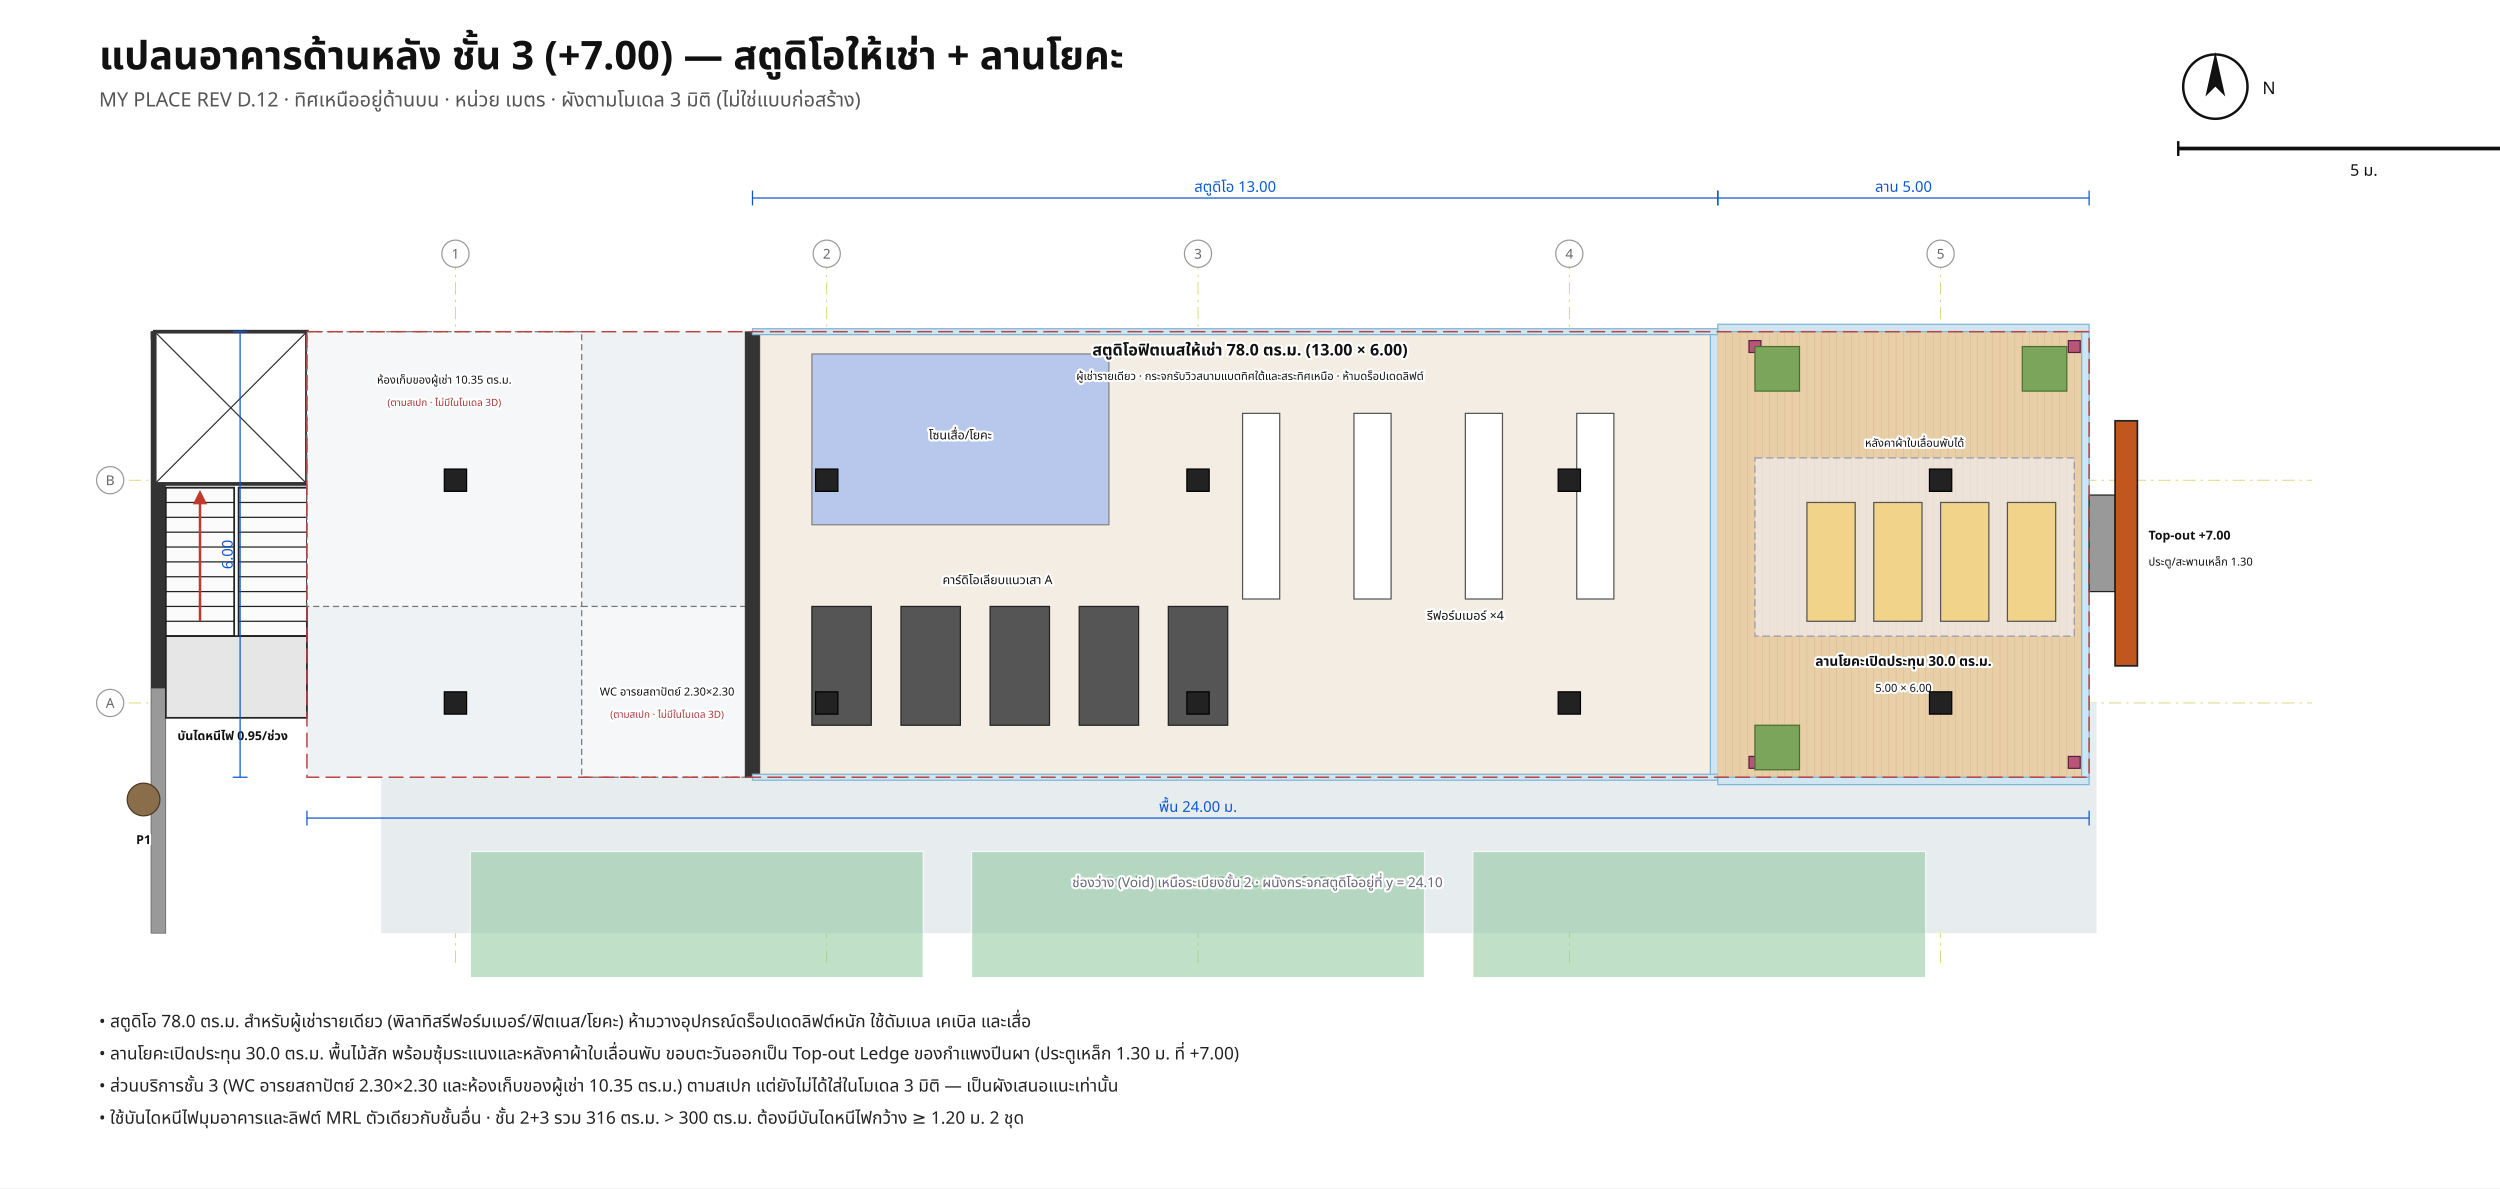
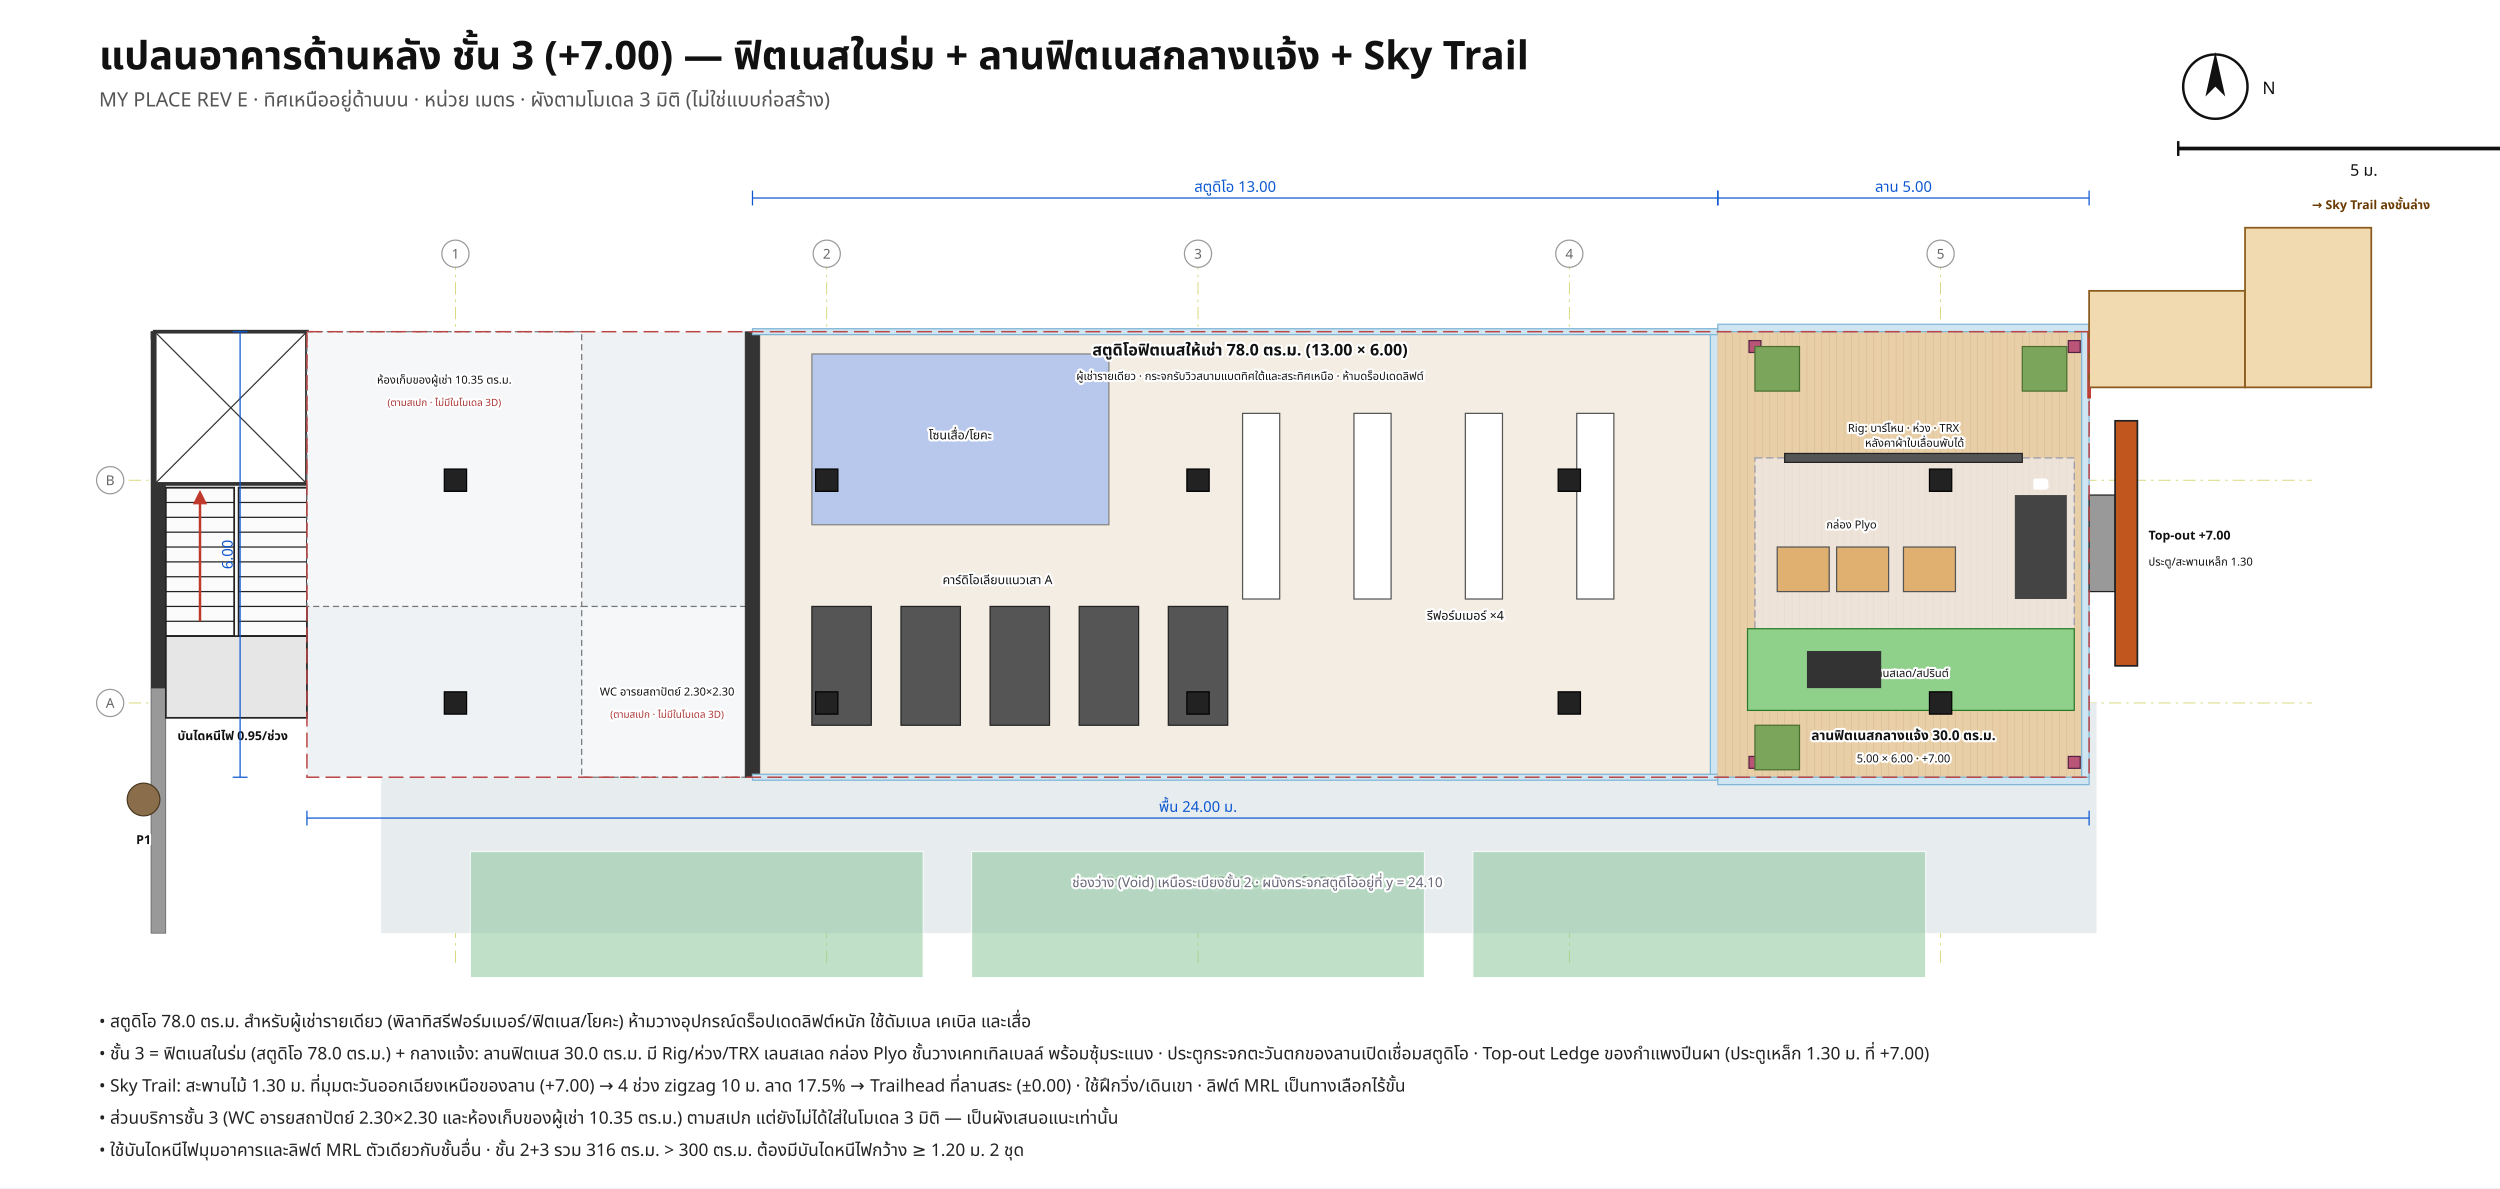
<svg xmlns="http://www.w3.org/2000/svg" width="2020" height="960" viewBox="0 0 2020 960" font-family="Loma, 'Noto Sans Thai', sans-serif">
  <rect width="100%" height="100%" fill="#fff" />
-   <text x="80" y="56" font-size="32" font-weight="700" fill="#111">แปลนอาคารด้านหลัง ชั้น 3 (+7.00) — สตูดิโอให้เช่า + ลานโยคะ</text>
-   <text x="80" y="86" font-size="16" fill="#555">MY PLACE REV D.12 · ทิศเหนืออยู่ด้านบน · หน่วย เมตร · ผังตามโมเดล 3 มิติ (ไม่ใช่แบบก่อสร้าง)</text>
+   <text x="80" y="56" font-size="32" font-weight="700" fill="#111">แปลนอาคารด้านหลัง ชั้น 3 (+7.00) — ฟิตเนสในร่ม + ลานฟิตเนสกลางแจ้ง + Sky Trail</text>
+   <text x="80" y="86" font-size="16" fill="#555">MY PLACE REV E · ทิศเหนืออยู่ด้านบน · หน่วย เมตร · ผังตามโมเดล 3 มิติ (ไม่ใช่แบบก่อสร้าง)</text>
  <g transform="translate(1760,30)">
    <circle cx="30" cy="40" r="26" fill="none" stroke="#111" stroke-width="2" />
    <path d="M30,12 L22,48 L30,40 L38,48 Z" fill="#111" />
    <text x="68" y="46" font-size="14" fill="#111">N</text>
  </g>
  <g transform="translate(1760,120)">
    <line x1="0" y1="0" x2="300" y2="0" stroke="#111" stroke-width="3" />
    <line x1="0" y1="-6" x2="0" y2="6" stroke="#111" stroke-width="2" />
    <line x1="300" y1="-6" x2="300" y2="6" stroke="#111" stroke-width="2" />
    <text x="150" y="22" font-size="13" text-anchor="middle" fill="#111">5 ม.</text>
  </g>
  <line x1="368.0" y1="778.0" x2="368.0" y2="214.0" stroke="#cc5" stroke-width="0.6" stroke-dasharray="10 4 2 4" />
  <circle cx="368.0" cy="205.0" r="11" fill="#fff" stroke="#999" />
  <text x="368.0" y="209.0" font-size="11" text-anchor="middle" fill="#666">1</text>
  <line x1="668.0" y1="778.0" x2="668.0" y2="214.0" stroke="#cc5" stroke-width="0.6" stroke-dasharray="10 4 2 4" />
  <circle cx="668.0" cy="205.0" r="11" fill="#fff" stroke="#999" />
  <text x="668.0" y="209.0" font-size="11" text-anchor="middle" fill="#666">2</text>
  <line x1="968.0" y1="778.0" x2="968.0" y2="214.0" stroke="#cc5" stroke-width="0.6" stroke-dasharray="10 4 2 4" />
  <circle cx="968.0" cy="205.0" r="11" fill="#fff" stroke="#999" />
  <text x="968.0" y="209.0" font-size="11" text-anchor="middle" fill="#666">3</text>
  <line x1="1268.0" y1="778.0" x2="1268.0" y2="214.0" stroke="#cc5" stroke-width="0.6" stroke-dasharray="10 4 2 4" />
  <circle cx="1268.0" cy="205.0" r="11" fill="#fff" stroke="#999" />
  <text x="1268.0" y="209.0" font-size="11" text-anchor="middle" fill="#666">4</text>
  <line x1="1568.0" y1="778.0" x2="1568.0" y2="214.0" stroke="#cc5" stroke-width="0.6" stroke-dasharray="10 4 2 4" />
  <circle cx="1568.0" cy="205.0" r="11" fill="#fff" stroke="#999" />
  <text x="1568.0" y="209.0" font-size="11" text-anchor="middle" fill="#666">5</text>
  <line x1="104.0" y1="568.0" x2="1868.0" y2="568.0" stroke="#cc5" stroke-width="0.6" stroke-dasharray="10 4 2 4" />
  <circle cx="89.0" cy="568.0" r="11" fill="#fff" stroke="#999" />
  <text x="89.0" y="572.0" font-size="11" text-anchor="middle" fill="#666">A</text>
  <line x1="104.0" y1="388.0" x2="1868.0" y2="388.0" stroke="#cc5" stroke-width="0.6" stroke-dasharray="10 4 2 4" />
  <circle cx="89.0" cy="388.0" r="11" fill="#fff" stroke="#999" />
  <text x="89.0" y="392.0" font-size="11" text-anchor="middle" fill="#666">B</text>
  <rect x="308.0" y="568.0" width="1386.0" height="186.0" fill="#e7ecef" stroke="none" stroke-width="1" />
  <text paint-order="stroke" stroke="#fff" stroke-width="3.5" stroke-linejoin="round" x="986.0" y="716.8" font-size="12" fill="#667" text-anchor="middle">ทางเดินหลังคอร์ทแบด (2.00 ม.) / คอร์ท B4–B6</text>
  <rect x="380.0" y="688.0" width="366.0" height="102.0" fill="#8cc79b" stroke="#fff" stroke-width="1" opacity="0.55" />
  <rect x="785.0" y="688.0" width="366.0" height="102.0" fill="#8cc79b" stroke="#fff" stroke-width="1" opacity="0.55" />
  <rect x="1190.0" y="688.0" width="366.0" height="102.0" fill="#8cc79b" stroke="#fff" stroke-width="1" opacity="0.55" />
  <rect x="248.0" y="268.0" width="1440.0" height="360.0" fill="#fbfaf7" stroke="none" stroke-width="1" />
  <rect x="248.0" y="268.0" width="360.0" height="360.0" fill="#eef2f5" stroke="none" stroke-width="1" />
  <rect x="122.0" y="268.0" width="12.0" height="288.0" fill="#333" stroke="#333" stroke-width="0.4" />
  <rect x="122.0" y="268.0" width="126.0" height="6.0" fill="#333" stroke="#333" stroke-width="0.4" />
  <rect x="122.0" y="556.0" width="12.0" height="198.0" fill="#999" stroke="#333" stroke-width="0.4" />
  <rect x="134.0" y="274.0" width="114.0" height="306.0" fill="#fbfbfb" stroke="none" stroke-width="1" />
  <line x1="134.0" y1="514.0" x2="189.2" y2="514.0" stroke="#222" stroke-width="1" />
  <line x1="134.0" y1="502.0" x2="189.2" y2="502.0" stroke="#222" stroke-width="1" />
  <line x1="134.0" y1="490.0" x2="189.2" y2="490.0" stroke="#222" stroke-width="1" />
  <line x1="134.0" y1="478.0" x2="189.2" y2="478.0" stroke="#222" stroke-width="1" />
  <line x1="134.0" y1="466.0" x2="189.2" y2="466.0" stroke="#222" stroke-width="1" />
  <line x1="134.0" y1="454.0" x2="189.2" y2="454.0" stroke="#222" stroke-width="1" />
  <line x1="134.0" y1="442.0" x2="189.2" y2="442.0" stroke="#222" stroke-width="1" />
  <line x1="134.0" y1="430.0" x2="189.2" y2="430.0" stroke="#222" stroke-width="1" />
  <line x1="134.0" y1="418.0" x2="189.2" y2="418.0" stroke="#222" stroke-width="1" />
  <line x1="134.0" y1="406.0" x2="189.2" y2="406.0" stroke="#222" stroke-width="1" />
  <line x1="134.0" y1="394.0" x2="189.2" y2="394.0" stroke="#222" stroke-width="1" />
  <rect x="134.0" y="394.0" width="55.2" height="120.0" fill="none" stroke="#222" stroke-width="1.4" />
  <line x1="192.8" y1="394.0" x2="248.0" y2="394.0" stroke="#222" stroke-width="1" />
  <line x1="192.8" y1="406.0" x2="248.0" y2="406.0" stroke="#222" stroke-width="1" />
  <line x1="192.8" y1="418.0" x2="248.0" y2="418.0" stroke="#222" stroke-width="1" />
  <line x1="192.8" y1="430.0" x2="248.0" y2="430.0" stroke="#222" stroke-width="1" />
  <line x1="192.8" y1="442.0" x2="248.0" y2="442.0" stroke="#222" stroke-width="1" />
  <line x1="192.8" y1="454.0" x2="248.0" y2="454.0" stroke="#222" stroke-width="1" />
  <line x1="192.8" y1="466.0" x2="248.0" y2="466.0" stroke="#222" stroke-width="1" />
  <line x1="192.8" y1="478.0" x2="248.0" y2="478.0" stroke="#222" stroke-width="1" />
  <line x1="192.8" y1="490.0" x2="248.0" y2="490.0" stroke="#222" stroke-width="1" />
  <line x1="192.8" y1="502.0" x2="248.0" y2="502.0" stroke="#222" stroke-width="1" />
  <line x1="192.8" y1="514.0" x2="248.0" y2="514.0" stroke="#222" stroke-width="1" />
  <rect x="192.8" y="394.0" width="55.2" height="120.0" fill="none" stroke="#222" stroke-width="1.4" />
  <rect x="134.0" y="514.0" width="114.0" height="66.0" fill="#e6e6e6" stroke="#222" stroke-width="1.4" />
  <line x1="161.6" y1="502.0" x2="161.6" y2="406.0" stroke="#c0392b" stroke-width="2" />
  <path d="M161.6,397.0 l-5,10 h10 z" fill="#c0392b" stroke="#c0392b" stroke-width="1" />
  <text paint-order="stroke" stroke="#fff" stroke-width="3.5" stroke-linejoin="round" x="188.0" y="598.0" font-size="10" fill="#111" text-anchor="middle" font-weight="700">บันไดหนีไฟ 0.95/ช่วง</text>
  <rect x="125.0" y="268.0" width="123.0" height="123.0" fill="#fff" stroke="#333" stroke-width="3" />
  <line x1="125.0" y1="391.0" x2="248.0" y2="268.0" stroke="#333" stroke-width="1" />
  <line x1="125.0" y1="268.0" x2="248.0" y2="391.0" stroke="#333" stroke-width="1" />
  <rect x="470.0" y="490.0" width="138.0" height="138.0" fill="#f5f7f9" stroke="#777" stroke-width="1" stroke-dasharray="5 3" />
  <text paint-order="stroke" stroke="#fff" stroke-width="3.5" stroke-linejoin="round" x="539.0" y="562.0" font-size="9" fill="#111" text-anchor="middle">WC อารยสถาปัตย์ 2.30×2.30</text>
  <text paint-order="stroke" stroke="#fff" stroke-width="3.5" stroke-linejoin="round" x="539.0" y="580.0" font-size="8" fill="#a33" text-anchor="middle">(ตามสเปก · ไม่มีในโมเดล 3D)</text>
  <rect x="248.0" y="268.0" width="222.0" height="222.0" fill="#f5f7f9" stroke="#777" stroke-width="1" stroke-dasharray="5 3" />
  <text paint-order="stroke" stroke="#fff" stroke-width="3.5" stroke-linejoin="round" x="359.0" y="310.0" font-size="9" fill="#111" text-anchor="middle">ห้องเก็บของผู้เช่า 10.35 ตร.ม.</text>
  <text paint-order="stroke" stroke="#fff" stroke-width="3.5" stroke-linejoin="round" x="359.0" y="328.0" font-size="8" fill="#a33" text-anchor="middle">(ตามสเปก · ไม่มีในโมเดล 3D)</text>
  <rect x="614.0" y="268.0" width="768.0" height="360.0" fill="#f4ede3" stroke="none" stroke-width="1" />
  <rect x="602.0" y="268.0" width="12.0" height="360.0" fill="#333" stroke="#333" stroke-width="0.4" />
  <rect x="1382.0" y="268.0" width="12.0" height="360.0" fill="#cfe6f2" stroke="#7fb5d6" stroke-width="1" />
  <rect x="608.0" y="625.6" width="780.0" height="4.8" fill="#cfe6f2" stroke="#7fb5d6" stroke-width="1" />
  <rect x="608.0" y="265.6" width="780.0" height="4.8" fill="#cfe6f2" stroke="#7fb5d6" stroke-width="1" />
  <rect x="656.0" y="490.0" width="48.0" height="96.0" fill="#555" stroke="#222" stroke-width="1" />
  <rect x="728.0" y="490.0" width="48.0" height="96.0" fill="#555" stroke="#222" stroke-width="1" />
  <rect x="800.0" y="490.0" width="48.0" height="96.0" fill="#555" stroke="#222" stroke-width="1" />
  <rect x="872.0" y="490.0" width="48.0" height="96.0" fill="#555" stroke="#222" stroke-width="1" />
  <rect x="944.0" y="490.0" width="48.0" height="96.0" fill="#555" stroke="#222" stroke-width="1" />
  <text paint-order="stroke" stroke="#fff" stroke-width="3.5" stroke-linejoin="round" x="806.0" y="472.0" font-size="10" fill="#111" text-anchor="middle">คาร์ดิโอเลียบแนวเสา A</text>
  <rect x="1004.0" y="334.0" width="30.0" height="150.0" fill="#fff" stroke="#555" stroke-width="1" />
  <rect x="1094.0" y="334.0" width="30.0" height="150.0" fill="#fff" stroke="#555" stroke-width="1" />
  <rect x="1184.0" y="334.0" width="30.0" height="150.0" fill="#fff" stroke="#555" stroke-width="1" />
  <rect x="1274.0" y="334.0" width="30.0" height="150.0" fill="#fff" stroke="#555" stroke-width="1" />
  <text paint-order="stroke" stroke="#fff" stroke-width="3.5" stroke-linejoin="round" x="1184.0" y="500.8" font-size="10" fill="#111" text-anchor="middle">รีฟอร์มเมอร์ ×4</text>
  <rect x="656.0" y="286.0" width="240.0" height="138.0" fill="#9db8f0" stroke="#555" stroke-width="1" opacity="0.7" />
  <text paint-order="stroke" stroke="#fff" stroke-width="3.5" stroke-linejoin="round" x="776.0" y="355.0" font-size="10" fill="#111" text-anchor="middle">โซนเสื่อ/โยคะ</text>
  <text paint-order="stroke" stroke="#fff" stroke-width="3.5" stroke-linejoin="round" x="1010.0" y="287.2" font-size="13" fill="#111" text-anchor="middle" font-weight="700">สตูดิโอฟิตเนสให้เช่า 78.0 ตร.ม. (13.00 × 6.00)</text>
  <text paint-order="stroke" stroke="#fff" stroke-width="3.5" stroke-linejoin="round" x="1010.0" y="307.0" font-size="9" fill="#111" text-anchor="middle">ผู้เช่ารายเดียว · กระจกรับวิวสนามแบตทิศใต้และสระทิศเหนือ · ห้ามดร็อปเดดลิฟต์</text>
  <rect x="1388.0" y="268.0" width="300.0" height="360.0" fill="#e8cfa8" stroke="none" stroke-width="1" />
  <line x1="1388.0" y1="628.0" x2="1388.0" y2="268.0" stroke="#d9b98a" stroke-width="0.4" />
  <line x1="1394.0" y1="628.0" x2="1394.0" y2="268.0" stroke="#d9b98a" stroke-width="0.4" />
  <line x1="1400.0" y1="628.0" x2="1400.0" y2="268.0" stroke="#d9b98a" stroke-width="0.4" />
  <line x1="1406.0" y1="628.0" x2="1406.0" y2="268.0" stroke="#d9b98a" stroke-width="0.4" />
  <line x1="1412.0" y1="628.0" x2="1412.0" y2="268.0" stroke="#d9b98a" stroke-width="0.4" />
  <line x1="1418.0" y1="628.0" x2="1418.0" y2="268.0" stroke="#d9b98a" stroke-width="0.4" />
  <line x1="1424.0" y1="628.0" x2="1424.0" y2="268.0" stroke="#d9b98a" stroke-width="0.4" />
  <line x1="1430.0" y1="628.0" x2="1430.0" y2="268.0" stroke="#d9b98a" stroke-width="0.4" />
  <line x1="1436.0" y1="628.0" x2="1436.0" y2="268.0" stroke="#d9b98a" stroke-width="0.4" />
  <line x1="1442.0" y1="628.0" x2="1442.0" y2="268.0" stroke="#d9b98a" stroke-width="0.4" />
  <line x1="1448.0" y1="628.0" x2="1448.0" y2="268.0" stroke="#d9b98a" stroke-width="0.4" />
  <line x1="1454.0" y1="628.0" x2="1454.0" y2="268.0" stroke="#d9b98a" stroke-width="0.4" />
  <line x1="1460.0" y1="628.0" x2="1460.0" y2="268.0" stroke="#d9b98a" stroke-width="0.4" />
  <line x1="1466.0" y1="628.0" x2="1466.0" y2="268.0" stroke="#d9b98a" stroke-width="0.4" />
  <line x1="1472.0" y1="628.0" x2="1472.0" y2="268.0" stroke="#d9b98a" stroke-width="0.4" />
  <line x1="1478.0" y1="628.0" x2="1478.0" y2="268.0" stroke="#d9b98a" stroke-width="0.4" />
  <line x1="1484.0" y1="628.0" x2="1484.0" y2="268.0" stroke="#d9b98a" stroke-width="0.4" />
  <line x1="1490.0" y1="628.0" x2="1490.0" y2="268.0" stroke="#d9b98a" stroke-width="0.4" />
  <line x1="1496.0" y1="628.0" x2="1496.0" y2="268.0" stroke="#d9b98a" stroke-width="0.4" />
  <line x1="1502.0" y1="628.0" x2="1502.0" y2="268.0" stroke="#d9b98a" stroke-width="0.4" />
  <line x1="1508.0" y1="628.0" x2="1508.0" y2="268.0" stroke="#d9b98a" stroke-width="0.4" />
  <line x1="1514.0" y1="628.0" x2="1514.0" y2="268.0" stroke="#d9b98a" stroke-width="0.4" />
  <line x1="1520.0" y1="628.0" x2="1520.0" y2="268.0" stroke="#d9b98a" stroke-width="0.4" />
  <line x1="1526.0" y1="628.0" x2="1526.0" y2="268.0" stroke="#d9b98a" stroke-width="0.4" />
  <line x1="1532.0" y1="628.0" x2="1532.0" y2="268.0" stroke="#d9b98a" stroke-width="0.4" />
  <line x1="1538.0" y1="628.0" x2="1538.0" y2="268.0" stroke="#d9b98a" stroke-width="0.4" />
  <line x1="1544.0" y1="628.0" x2="1544.0" y2="268.0" stroke="#d9b98a" stroke-width="0.4" />
  <line x1="1550.0" y1="628.0" x2="1550.0" y2="268.0" stroke="#d9b98a" stroke-width="0.4" />
  <line x1="1556.0" y1="628.0" x2="1556.0" y2="268.0" stroke="#d9b98a" stroke-width="0.4" />
  <line x1="1562.0" y1="628.0" x2="1562.0" y2="268.0" stroke="#d9b98a" stroke-width="0.4" />
  <line x1="1568.0" y1="628.0" x2="1568.0" y2="268.0" stroke="#d9b98a" stroke-width="0.4" />
  <line x1="1574.0" y1="628.0" x2="1574.0" y2="268.0" stroke="#d9b98a" stroke-width="0.4" />
  <line x1="1580.0" y1="628.0" x2="1580.0" y2="268.0" stroke="#d9b98a" stroke-width="0.4" />
  <line x1="1586.0" y1="628.0" x2="1586.0" y2="268.0" stroke="#d9b98a" stroke-width="0.4" />
  <line x1="1592.0" y1="628.0" x2="1592.0" y2="268.0" stroke="#d9b98a" stroke-width="0.4" />
  <line x1="1598.0" y1="628.0" x2="1598.0" y2="268.0" stroke="#d9b98a" stroke-width="0.4" />
  <line x1="1604.0" y1="628.0" x2="1604.0" y2="268.0" stroke="#d9b98a" stroke-width="0.4" />
  <line x1="1610.0" y1="628.0" x2="1610.0" y2="268.0" stroke="#d9b98a" stroke-width="0.4" />
  <line x1="1616.0" y1="628.0" x2="1616.0" y2="268.0" stroke="#d9b98a" stroke-width="0.4" />
  <line x1="1622.0" y1="628.0" x2="1622.0" y2="268.0" stroke="#d9b98a" stroke-width="0.4" />
  <line x1="1628.0" y1="628.0" x2="1628.0" y2="268.0" stroke="#d9b98a" stroke-width="0.4" />
  <line x1="1634.0" y1="628.0" x2="1634.0" y2="268.0" stroke="#d9b98a" stroke-width="0.4" />
  <line x1="1640.0" y1="628.0" x2="1640.0" y2="268.0" stroke="#d9b98a" stroke-width="0.4" />
  <line x1="1646.0" y1="628.0" x2="1646.0" y2="268.0" stroke="#d9b98a" stroke-width="0.4" />
  <line x1="1652.0" y1="628.0" x2="1652.0" y2="268.0" stroke="#d9b98a" stroke-width="0.4" />
  <line x1="1658.0" y1="628.0" x2="1658.0" y2="268.0" stroke="#d9b98a" stroke-width="0.4" />
  <line x1="1664.0" y1="628.0" x2="1664.0" y2="268.0" stroke="#d9b98a" stroke-width="0.4" />
  <line x1="1670.0" y1="628.0" x2="1670.0" y2="268.0" stroke="#d9b98a" stroke-width="0.4" />
  <line x1="1676.0" y1="628.0" x2="1676.0" y2="268.0" stroke="#d9b98a" stroke-width="0.4" />
  <line x1="1682.0" y1="628.0" x2="1682.0" y2="268.0" stroke="#d9b98a" stroke-width="0.4" />
  <rect x="1388.0" y="628.0" width="300.0" height="6.0" fill="#cfe6f2" stroke="#7fb5d6" stroke-width="1" />
  <rect x="1388.0" y="262.0" width="300.0" height="6.0" fill="#cfe6f2" stroke="#7fb5d6" stroke-width="1" />
  <rect x="1682.0" y="268.0" width="6.0" height="360.0" fill="#cfe6f2" stroke="#7fb5d6" stroke-width="1" />
  <rect x="1413.2" y="611.2" width="9.6" height="9.6" fill="#b57" stroke="#524" stroke-width="1" />
  <rect x="1413.2" y="275.2" width="9.6" height="9.6" fill="#b57" stroke="#524" stroke-width="1" />
  <rect x="1671.2" y="611.2" width="9.6" height="9.6" fill="#b57" stroke="#524" stroke-width="1" />
  <rect x="1671.2" y="275.2" width="9.6" height="9.6" fill="#b57" stroke="#524" stroke-width="1" />
  <rect x="1418.0" y="370.0" width="258.0" height="144.0" fill="rgba(240,240,250,0.6)" stroke="#99a" stroke-width="1" stroke-dasharray="6 3" />
  <text paint-order="stroke" stroke="#fff" stroke-width="3.5" stroke-linejoin="round" x="1547.0" y="361.0" font-size="9" fill="#111" text-anchor="middle">หลังคาผ้าใบเลื่อนพับได้</text>
  <rect x="1418.0" y="586.0" width="36.0" height="36.0" fill="#7aa55a" stroke="#4a6f2f" stroke-width="1" />
  <rect x="1418.0" y="280.0" width="36.0" height="36.0" fill="#7aa55a" stroke="#4a6f2f" stroke-width="1" />
  <rect x="1634.0" y="280.0" width="36.0" height="36.0" fill="#7aa55a" stroke="#4a6f2f" stroke-width="1" />
-   <rect x="1460.0" y="406.0" width="39.0" height="96.0" fill="#f1d48a" stroke="#555" stroke-width="1" />
-   <rect x="1514.0" y="406.0" width="39.0" height="96.0" fill="#f1d48a" stroke="#555" stroke-width="1" />
-   <rect x="1568.0" y="406.0" width="39.0" height="96.0" fill="#f1d48a" stroke="#555" stroke-width="1" />
-   <rect x="1622.0" y="406.0" width="39.0" height="96.0" fill="#f1d48a" stroke="#555" stroke-width="1" />
-   <text paint-order="stroke" stroke="#fff" stroke-width="3.5" stroke-linejoin="round" x="1538.0" y="538.0" font-size="11" fill="#111" text-anchor="middle" font-weight="700">ลานโยคะเปิดประทุน 30.0 ตร.ม.</text>
-   <text paint-order="stroke" stroke="#fff" stroke-width="3.5" stroke-linejoin="round" x="1538.0" y="559.0" font-size="9" fill="#111" text-anchor="middle">5.00 × 6.00</text>
+   <rect x="1412.0" y="508.0" width="264.0" height="66.0" fill="#8fd08a" stroke="#2a7a2a" stroke-width="1" />
+   <text paint-order="stroke" stroke="#fff" stroke-width="3.5" stroke-linejoin="round" x="1544.0" y="547.0" font-size="9" fill="#111" text-anchor="middle">เลนสเลด/สปรินต์</text>
+   <rect x="1460.0" y="526.0" width="60.0" height="30.0" fill="#333" stroke="none" stroke-width="1" />
+   <rect x="1442.0" y="366.4" width="192.0" height="7.2" fill="#555" stroke="#222" stroke-width="1" />
+   <text paint-order="stroke" stroke="#fff" stroke-width="3.5" stroke-linejoin="round" x="1538.0" y="349.0" font-size="9" fill="#111" text-anchor="middle">Rig: บาร์โหน · ห่วง · TRX</text>
+   <rect x="1436.0" y="442.0" width="42.0" height="36.0" fill="#e0b070" stroke="#555" stroke-width="1" />
+   <rect x="1484.0" y="442.0" width="42.0" height="36.0" fill="#e0b070" stroke="#555" stroke-width="1" />
+   <rect x="1538.0" y="442.0" width="42.0" height="36.0" fill="#e0b070" stroke="#555" stroke-width="1" />
+   <text paint-order="stroke" stroke="#fff" stroke-width="3.5" stroke-linejoin="round" x="1496.0" y="427.0" font-size="9" fill="#111" text-anchor="middle">กล่อง Plyo</text>
+   <rect x="1628.0" y="400.0" width="42.0" height="84.0" fill="#444" stroke="none" stroke-width="1" />
+   <text paint-order="stroke" stroke="#fff" stroke-width="3.5" stroke-linejoin="round" x="1649.0" y="394.0" font-size="8" fill="#fff" text-anchor="middle">KB</text>
+   <line x1="1688.0" y1="322.0" x2="1688.0" y2="268.0" stroke="#c0392b" stroke-width="3" />
+   <text paint-order="stroke" stroke="#fff" stroke-width="3.5" stroke-linejoin="round" x="1538.0" y="598.0" font-size="11" fill="#111" text-anchor="middle" font-weight="700">ลานฟิตเนสกลางแจ้ง 30.0 ตร.ม.</text>
+   <text paint-order="stroke" stroke="#fff" stroke-width="3.5" stroke-linejoin="round" x="1538.0" y="616.0" font-size="9" fill="#111" text-anchor="middle">5.00 × 6.00 · +7.00</text>
  <rect x="1688.0" y="400.0" width="21.0" height="78.0" fill="#999" stroke="#222" stroke-width="1" />
  <rect x="1709.0" y="340.0" width="18.0" height="198.0" fill="#c2561f" stroke="#222" stroke-width="1.4" />
  <text paint-order="stroke" stroke="#fff" stroke-width="3.5" stroke-linejoin="round" x="1736.0" y="436.0" font-size="10" fill="#111" text-anchor="start" font-weight="700">Top-out +7.00</text>
  <text paint-order="stroke" stroke="#fff" stroke-width="3.5" stroke-linejoin="round" x="1736.0" y="457.0" font-size="9" fill="#111" text-anchor="start">ประตู/สะพานเหล็ก 1.30</text>
+   <rect x="1688.0" y="235.0" width="126.0" height="78.0" fill="#f1d9b0" stroke="#8a5a1a" stroke-width="1.4" />
+   <rect x="1814.0" y="184.0" width="102.0" height="129.0" fill="#f1d9b0" stroke="#8a5a1a" stroke-width="1.4" />
+   <text paint-order="stroke" stroke="#fff" stroke-width="3.5" stroke-linejoin="round" x="1868.0" y="169.0" font-size="10" fill="#6a3b00" text-anchor="start" font-weight="700">→ Sky Trail ลงชั้นล่าง</text>
  <rect x="359.0" y="559.0" width="18.0" height="18.0" fill="#222" stroke="#000" stroke-width="1" />
  <rect x="659.0" y="559.0" width="18.0" height="18.0" fill="#222" stroke="#000" stroke-width="1" />
  <rect x="959.0" y="559.0" width="18.0" height="18.0" fill="#222" stroke="#000" stroke-width="1" />
  <rect x="1259.0" y="559.0" width="18.0" height="18.0" fill="#222" stroke="#000" stroke-width="1" />
  <rect x="1559.0" y="559.0" width="18.0" height="18.0" fill="#222" stroke="#000" stroke-width="1" />
  <rect x="359.0" y="379.0" width="18.0" height="18.0" fill="#222" stroke="#000" stroke-width="1" />
  <rect x="659.0" y="379.0" width="18.0" height="18.0" fill="#222" stroke="#000" stroke-width="1" />
  <rect x="959.0" y="379.0" width="18.0" height="18.0" fill="#222" stroke="#000" stroke-width="1" />
  <rect x="1259.0" y="379.0" width="18.0" height="18.0" fill="#222" stroke="#000" stroke-width="1" />
  <rect x="1559.0" y="379.0" width="18.0" height="18.0" fill="#222" stroke="#000" stroke-width="1" />
  <circle cx="116.0" cy="646.0" r="13.2" fill="#8a6d4b" stroke="#4a3920" stroke-width="1" />
  <text paint-order="stroke" stroke="#fff" stroke-width="3.5" stroke-linejoin="round" x="116.0" y="682.0" font-size="10" fill="#111" text-anchor="middle" font-weight="700">P1</text>
  <text paint-order="stroke" stroke="#fff" stroke-width="3.5" stroke-linejoin="round" x="1016.0" y="716.8" font-size="11" fill="#667" text-anchor="middle">ช่องว่าง (Void) เหนือระเบียงชั้น 2 · ผนังกระจกสตูดิโออยู่ที่ y = 24.10</text>
  <rect x="248.0" y="268.0" width="1440.0" height="360.0" fill="none" stroke="#b44" stroke-width="1.2" stroke-dasharray="12 5" />
  <g stroke="#0b57d0" fill="#0b57d0">
    <line x1="248.0" y1="661.0" x2="1688.0" y2="661.0" />
    <line x1="248.0" y1="655.0" x2="248.0" y2="667.0" />
    <line x1="1688.0" y1="655.0" x2="1688.0" y2="667.0" />
    <text x="968.0" y="656.0" font-size="12" text-anchor="middle" stroke="none">พื้น 24.00 ม.</text>
  </g>
  <g stroke="#0b57d0" fill="#0b57d0">
    <line x1="608.0" y1="160.0" x2="1388.0" y2="160.0" />
    <line x1="608.0" y1="154.0" x2="608.0" y2="166.0" />
    <line x1="1388.0" y1="154.0" x2="1388.0" y2="166.0" />
    <text x="998.0" y="155.0" font-size="12" text-anchor="middle" stroke="none">สตูดิโอ 13.00</text>
  </g>
  <g stroke="#0b57d0" fill="#0b57d0">
    <line x1="1388.0" y1="160.0" x2="1688.0" y2="160.0" />
    <line x1="1388.0" y1="154.0" x2="1388.0" y2="166.0" />
    <line x1="1688.0" y1="154.0" x2="1688.0" y2="166.0" />
    <text x="1538.0" y="155.0" font-size="12" text-anchor="middle" stroke="none">ลาน 5.00</text>
  </g>
  <g stroke="#0b57d0" fill="#0b57d0">
    <line x1="194.0" y1="628.0" x2="194.0" y2="268.0" />
    <line x1="188.0" y1="628.0" x2="200.0" y2="628.0" />
    <line x1="188.0" y1="268.0" x2="200.0" y2="268.0" />
    <text x="188.0" y="448.0" font-size="12" text-anchor="middle" stroke="none" transform="rotate(-90 188.0 448.0)">6.00</text>
  </g>
  <g transform="translate(80,830)" font-size="14" fill="#222">
    <text y="0">• สตูดิโอ 78.0 ตร.ม. สำหรับผู้เช่ารายเดียว (พิลาทิสรีฟอร์มเมอร์/ฟิตเนส/โยคะ) ห้ามวางอุปกรณ์ดร็อปเดดลิฟต์หนัก ใช้ดัมเบล เคเบิล และเสื่อ</text>
-     <text y="26">• ลานโยคะเปิดประทุน 30.0 ตร.ม. พื้นไม้สัก พร้อมซุ้มระแนงและหลังคาผ้าใบเลื่อนพับ ขอบตะวันออกเป็น Top-out Ledge ของกำแพงปีนผา (ประตูเหล็ก 1.30 ม. ที่ +7.00)</text>
-     <text y="52">• ส่วนบริการชั้น 3 (WC อารยสถาปัตย์ 2.30×2.30 และห้องเก็บของผู้เช่า 10.35 ตร.ม.) ตามสเปก แต่ยังไม่ได้ใส่ในโมเดล 3 มิติ — เป็นผังเสนอแนะเท่านั้น</text>
-     <text y="78">• ใช้บันไดหนีไฟมุมอาคารและลิฟต์ MRL ตัวเดียวกับชั้นอื่น · ชั้น 2+3 รวม 316 ตร.ม. &gt; 300 ตร.ม. ต้องมีบันไดหนีไฟกว้าง ≥ 1.20 ม. 2 ชุด</text>
+     <text y="26">• ชั้น 3 = ฟิตเนสในร่ม (สตูดิโอ 78.0 ตร.ม.) + กลางแจ้ง: ลานฟิตเนส 30.0 ตร.ม. มี Rig/ห่วง/TRX เลนสเลด กล่อง Plyo ชั้นวางเคทเทิลเบลล์ พร้อมซุ้มระแนง · ประตูกระจกตะวันตกของลานเปิดเชื่อมสตูดิโอ · Top-out Ledge ของกำแพงปีนผา (ประตูเหล็ก 1.30 ม. ที่ +7.00)</text>
+     <text y="52">• Sky Trail: สะพานไม้ 1.30 ม. ที่มุมตะวันออกเฉียงเหนือของลาน (+7.00) → 4 ช่วง zigzag 10 ม. ลาด 17.5% → Trailhead ที่ลานสระ (±0.00) · ใช้ฝึกวิ่ง/เดินเขา · ลิฟต์ MRL เป็นทางเลือกไร้ขั้น</text>
+     <text y="78">• ส่วนบริการชั้น 3 (WC อารยสถาปัตย์ 2.30×2.30 และห้องเก็บของผู้เช่า 10.35 ตร.ม.) ตามสเปก แต่ยังไม่ได้ใส่ในโมเดล 3 มิติ — เป็นผังเสนอแนะเท่านั้น</text>
+     <text y="104">• ใช้บันไดหนีไฟมุมอาคารและลิฟต์ MRL ตัวเดียวกับชั้นอื่น · ชั้น 2+3 รวม 316 ตร.ม. &gt; 300 ตร.ม. ต้องมีบันไดหนีไฟกว้าง ≥ 1.20 ม. 2 ชุด</text>
  </g>
</svg>
